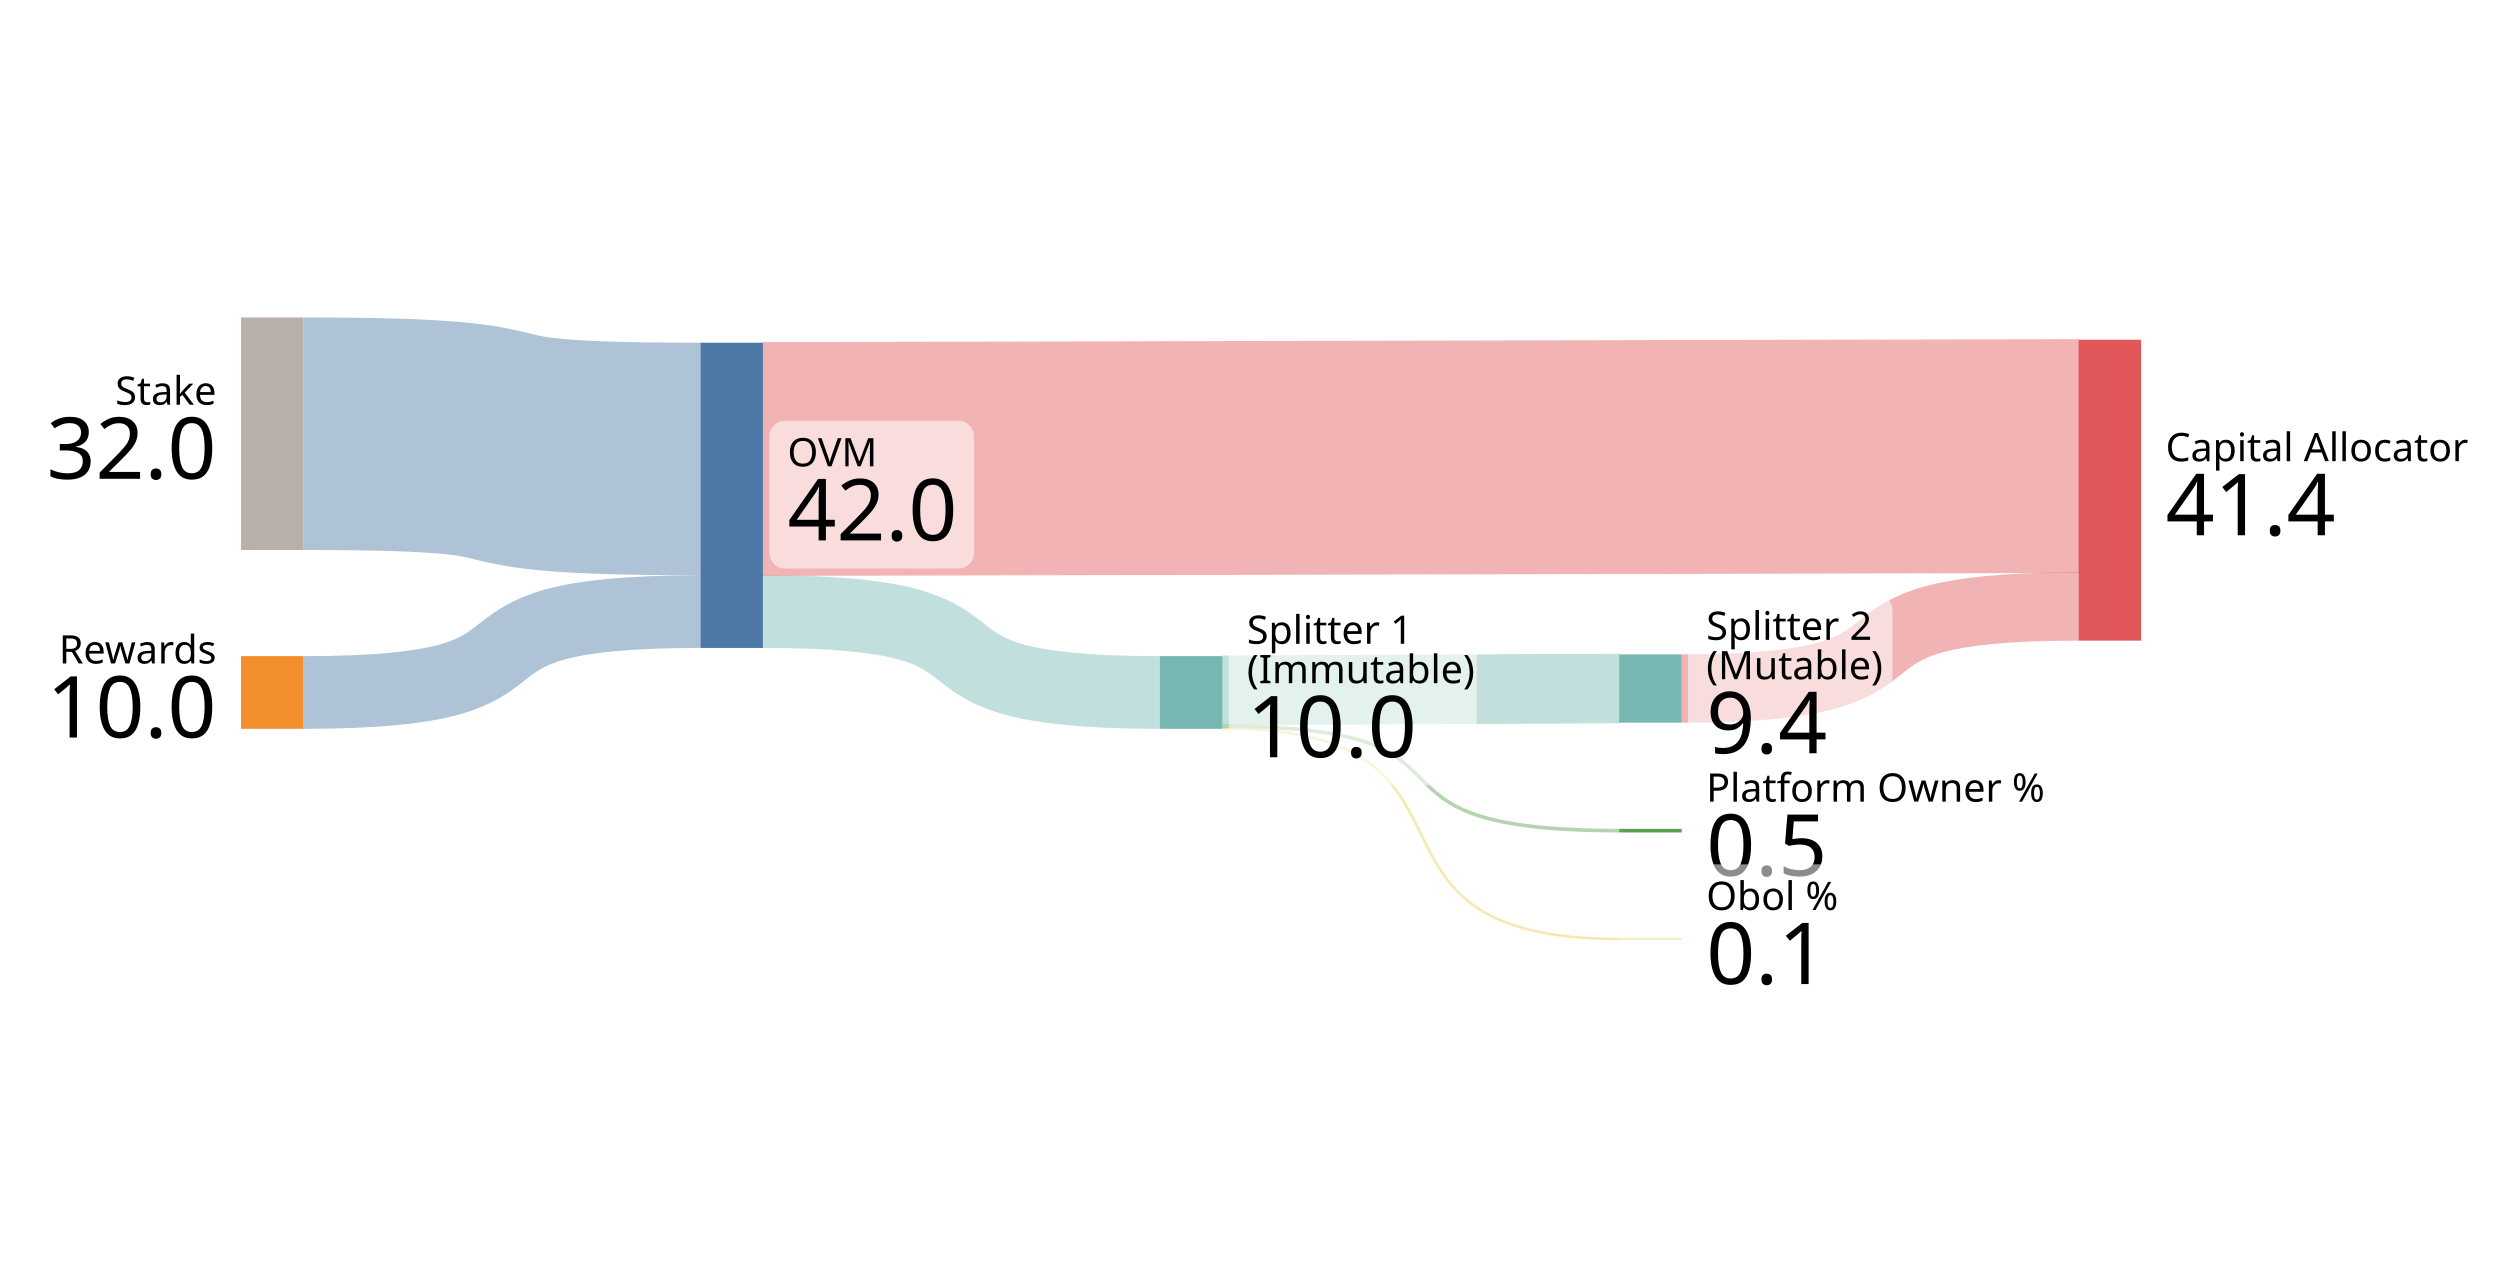
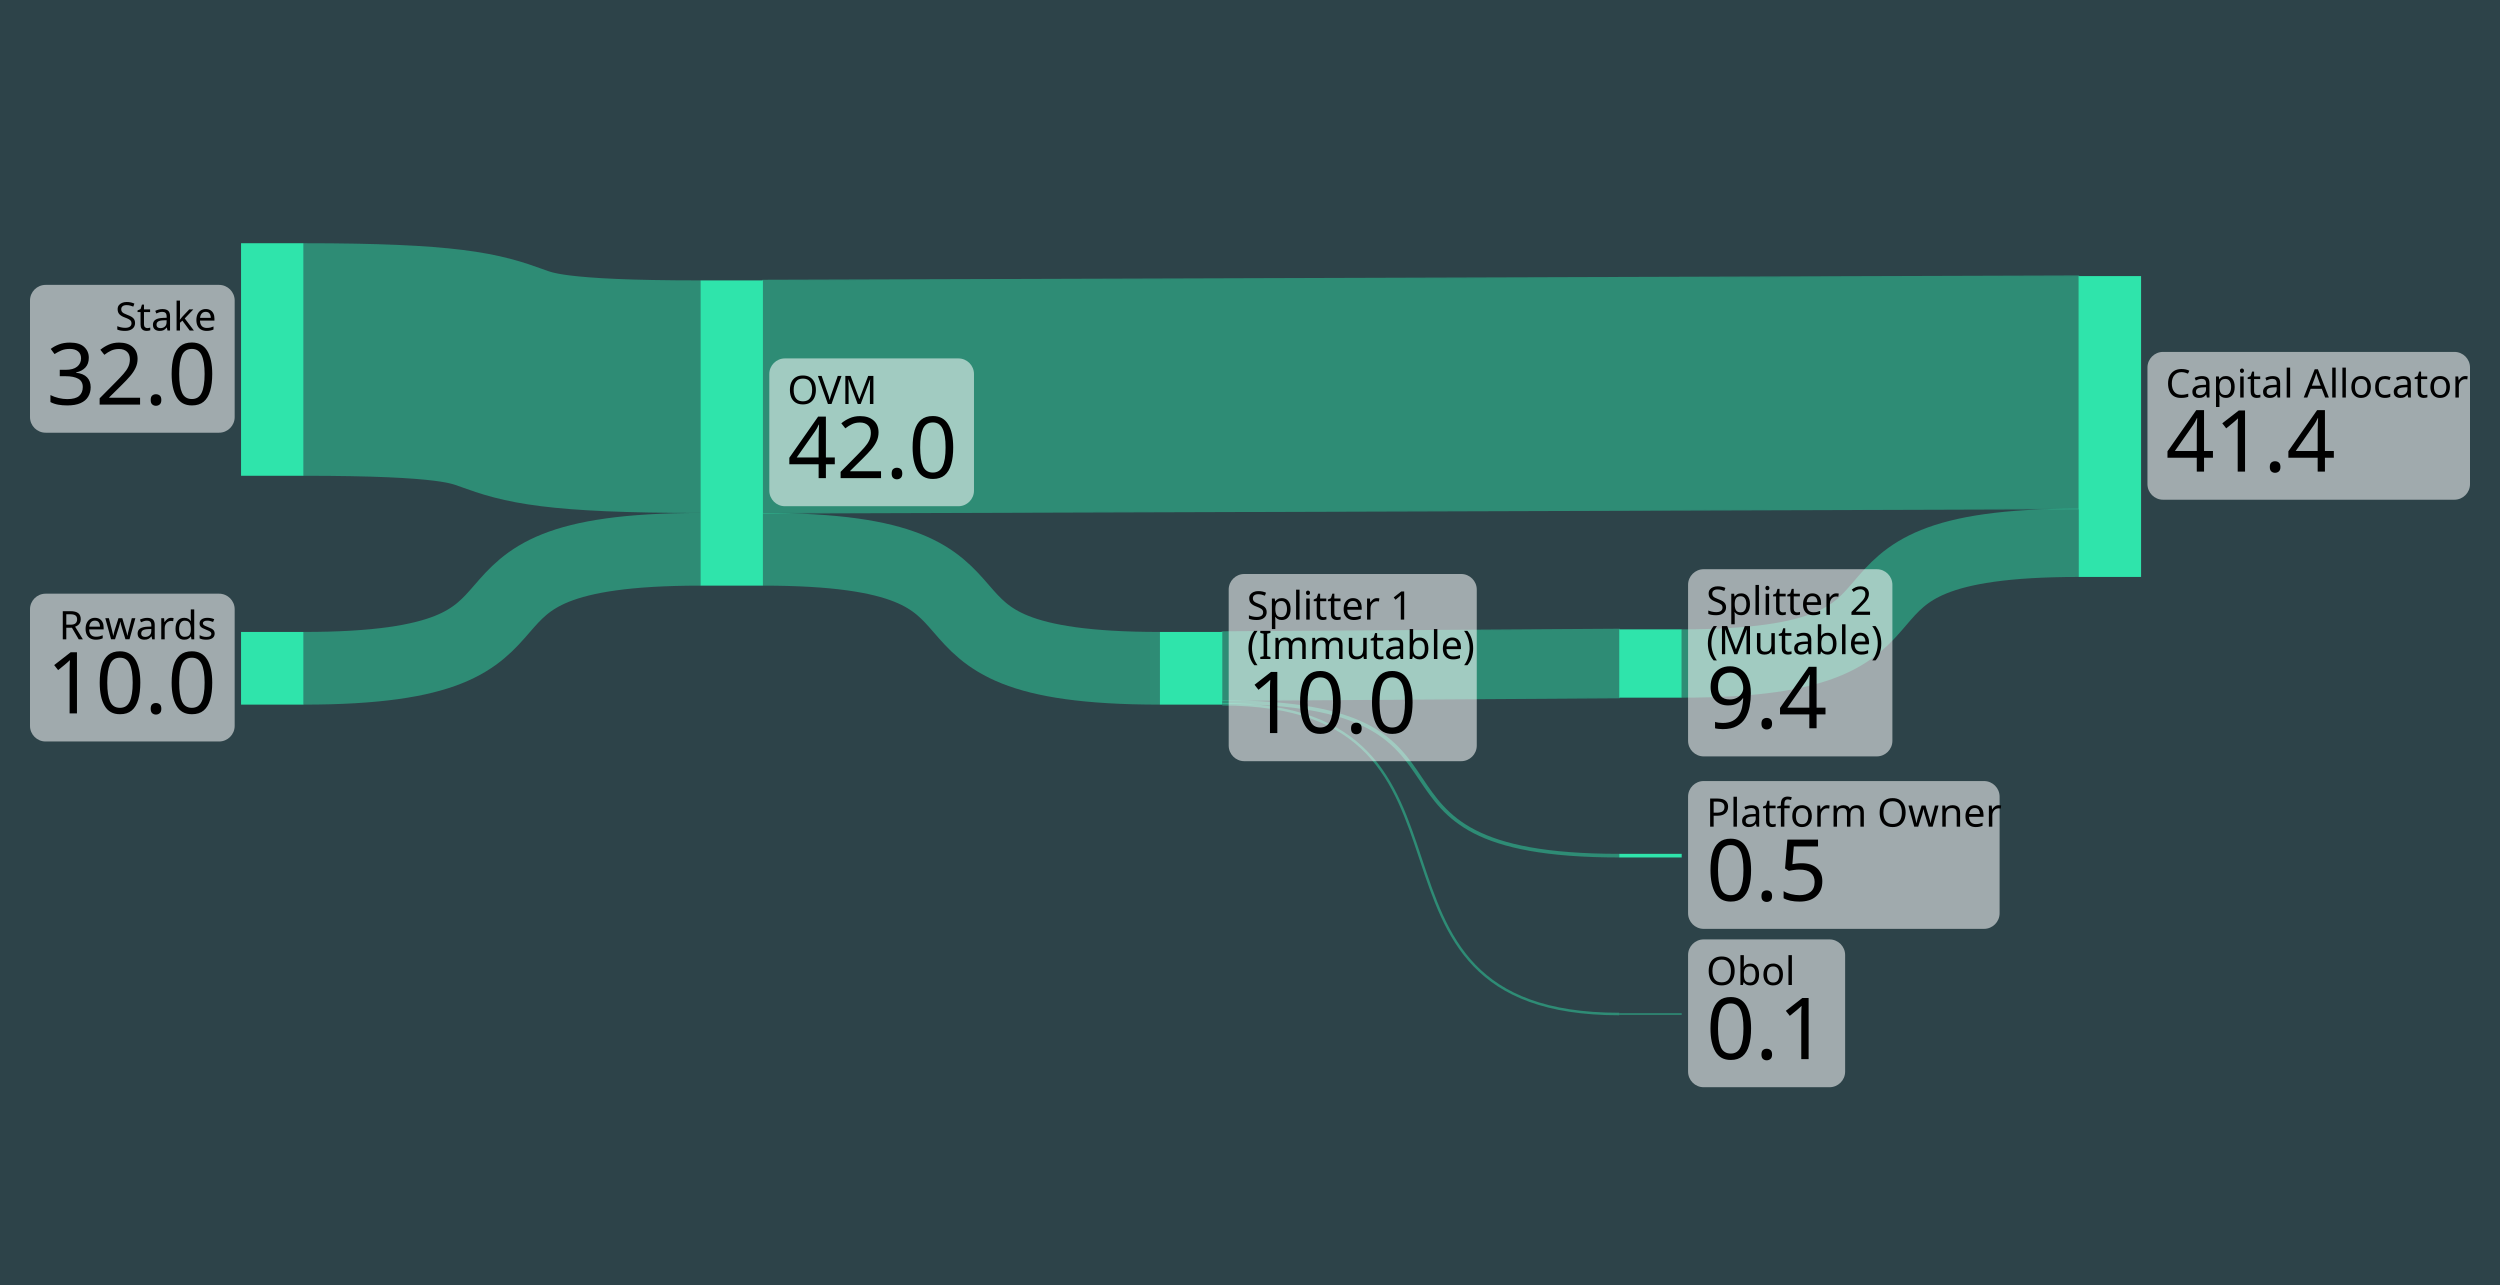
<svg xmlns="http://www.w3.org/2000/svg" height="514" width="1000">
-   <rect height="514" width="1000" fill="#ffffff" />
+   <rect height="514" width="1000" fill="#2d4349" />
  <g transform="translate(96.42004,8)">
    <g id="sankey_flows">
-       <path id="flow0" d="M25 165.488C142.477 165.488 66.276 175.597 183.753 175.597" fill="none" stroke-width="93.021" stroke="#4e79a7" opacity="0.45" />
-       <path id="flow2" d="M208.753 129.087v93.021L735.011 220.931v-93.021z" fill="#e15759" stroke-width="0.5" stroke="#e15759" opacity="0.45" />
-       <path id="flow1" d="M25 268.99C142.477 268.99 66.276 236.642 183.753 236.642" fill="none" stroke-width="29.069" stroke="#4e79a7" opacity="0.45" />
-       <path id="flow3" d="M208.753 236.642C326.23 236.642 250.029 268.99 367.506 268.99" fill="none" stroke-width="29.069" stroke="#76b7b2" opacity="0.45" />
-       <path id="flow4" d="M392.506 254.455v27.325L551.259 281.073v-27.325z" fill="#76b7b2" stroke-width="0.5" stroke="#76b7b2" opacity="0.45" />
-       <path id="flow7" d="M576.259 267.41C693.736 267.41 617.534 234.594 735.011 234.594" fill="none" stroke-width="27.325" stroke="#e15759" opacity="0.45" />
-       <path id="flow5" d="M392.506 282.507C509.983 282.507 433.781 324.256 551.259 324.256" fill="none" stroke-width="1.453" stroke="#59a14f" opacity="0.45" />
-       <path id="flow6" d="M392.506 283.379C509.983 283.379 433.781 367.584 551.259 367.584" fill="none" stroke-width="1" stroke="#edc949" opacity="0.45" />
+       <path id="flow0" d="M25 135.799C142.477 135.799 66.276 150.673 183.753 150.673" fill="none" stroke-width="93.021" stroke="#2fe4ab" opacity="0.45" />
+       <path id="flow2" d="M208.753 104.163v93.021L735.011 195.453v-93.021z" fill="#2fe4ab" stroke-width="0.5" stroke="#2fe4ab" opacity="0.45" />
+       <path id="flow1" d="M25 259.315C142.477 259.315 66.276 211.718 183.753 211.718" fill="none" stroke-width="29.069" stroke="#2fe4ab" opacity="0.45" />
+       <path id="flow3" d="M208.753 211.718C326.23 211.718 250.029 259.316 367.506 259.316" fill="none" stroke-width="29.069" stroke="#2fe4ab" opacity="0.45" />
+       <path id="flow4" d="M392.506 244.781v27.325L551.259 271.065v-27.325z" fill="#2fe4ab" stroke-width="0.5" stroke="#2fe4ab" opacity="0.45" />
+       <path id="flow7" d="M576.259 257.403C693.736 257.403 617.534 209.116 735.011 209.116" fill="none" stroke-width="27.325" stroke="#2fe4ab" opacity="0.45" />
+       <path id="flow5" d="M392.506 272.833C509.983 272.833 433.781 334.263 551.259 334.263" fill="none" stroke-width="1.453" stroke="#2fe4ab" opacity="0.45" />
+       <path id="flow6" d="M392.506 273.705C509.983 273.705 433.781 397.606 551.259 397.606" fill="none" stroke-width="1" stroke="#2fe4ab" opacity="0.45" />
    </g>
    <g id="sankey_nodes">
      <g class="node" style="touch-action: none; -webkit-tap-highlight-color: rgba(0, 0, 0, 0);">
-         <rect id="r0" class="for_r0" x="0" y="118.978" height="93.021" width="25" fill="#bab0ab" fill-opacity="1" />
+         <rect id="r0" class="for_r0" x="0" y="89.289" height="93.021" width="25" fill="#2fe4ab" fill-opacity="1" />
      </g>
      <g class="node" style="touch-action: none; -webkit-tap-highlight-color: rgba(0, 0, 0, 0);">
-         <rect id="r1" class="for_r1" x="183.753" y="129.087" height="122.09" width="25" fill="#4e79a7" fill-opacity="1" />
+         <rect id="r1" class="for_r1" x="183.753" y="104.163" height="122.09" width="25" fill="#2fe4ab" fill-opacity="1" />
      </g>
      <g class="node" style="touch-action: none; -webkit-tap-highlight-color: rgba(0, 0, 0, 0);">
-         <rect id="r2" class="for_r2" x="0" y="254.455" height="29.069" width="25" fill="#f28e2c" fill-opacity="1" />
+         <rect id="r2" class="for_r2" x="0" y="244.781" height="29.069" width="25" fill="#2fe4ab" fill-opacity="1" />
      </g>
      <g class="node" style="touch-action: none; -webkit-tap-highlight-color: rgba(0, 0, 0, 0);">
-         <rect id="r3" class="for_r3" x="735.011" y="127.91" height="120.346" width="25" fill="#e15759" fill-opacity="1" />
+         <rect id="r3" class="for_r3" x="735.011" y="102.432" height="120.346" width="25" fill="#2fe4ab" fill-opacity="1" />
      </g>
      <g class="node" style="touch-action: none; -webkit-tap-highlight-color: rgba(0, 0, 0, 0);">
-         <rect id="r4" class="for_r4" x="367.506" y="254.455" height="29.069" width="25" fill="#76b7b2" fill-opacity="1" />
+         <rect id="r4" class="for_r4" x="367.506" y="244.781" height="29.069" width="25" fill="#2fe4ab" fill-opacity="1" />
      </g>
      <g class="node" style="touch-action: none; -webkit-tap-highlight-color: rgba(0, 0, 0, 0);">
-         <rect id="r5" class="for_r5" x="551.259" y="253.748" height="27.325" width="25" fill="#76b7b2" fill-opacity="1" />
+         <rect id="r5" class="for_r5" x="551.259" y="243.74" height="27.325" width="25" fill="#2fe4ab" fill-opacity="1" />
      </g>
      <g class="node" style="touch-action: none; -webkit-tap-highlight-color: rgba(0, 0, 0, 0);">
-         <rect id="r6" class="for_r6" x="551.259" y="323.529" height="1.453" width="25" fill="#59a14f" fill-opacity="1" />
+         <rect id="r6" class="for_r6" x="551.259" y="333.536" height="1.453" width="25" fill="#2fe4ab" fill-opacity="1" />
      </g>
      <g class="node" style="touch-action: none; -webkit-tap-highlight-color: rgba(0, 0, 0, 0);">
-         <rect id="r7" class="for_r7" x="551.259" y="367.439" height="0.291" width="25" fill="#edc949" fill-opacity="1" />
+         <rect id="r7" class="for_r7" x="551.259" y="397.461" height="0.291" width="25" fill="#2fe4ab" fill-opacity="1" />
      </g>
    </g>
    <g id="sankey_labels" font-family="sans-serif" font-size="25px" fill="#000000">
-       <rect id="label0_bg" class="for_r0" x="-84.42" y="135.646" width="81.869" height="59.125" rx="6.25" fill="#fff" fill-opacity="0.55" stroke="none" stroke-width="0" stroke-opacity="0" />
-       <text id="label0" class="for_r0" text-anchor="end" x="-9.841" y="165.488" font-weight="400" font-size="15.75px" dy="-11.592">Stake<tspan x="-9.841" dy="29.625" font-weight="400" font-size="34.25px">32.0</tspan>
+       <rect id="label0_bg" class="for_r0" x="-84.42" y="105.957" width="81.869" height="59.125" rx="6.25" fill="#fff" fill-opacity="0.55" stroke="none" stroke-width="0" stroke-opacity="0" />
+       <text id="label0" class="for_r0" text-anchor="end" x="-9.841" y="135.799" font-weight="400" font-size="15.75px" dy="-11.592">Stake<tspan x="-9.841" dy="29.625" font-weight="400" font-size="34.25px">32.0</tspan>
      </text>
-       <rect id="label1_bg" class="for_r1" x="211.304" y="160.289" width="81.869" height="59.125" rx="6.25" fill="#fff" fill-opacity="0.55" stroke="none" stroke-width="0" stroke-opacity="0" />
-       <text id="label1" class="for_r1" text-anchor="start" x="218.594" y="190.132" font-weight="400" font-size="15.75px" dy="-11.592">OVM<tspan x="218.594" dy="29.625" font-weight="400" font-size="34.25px">42.0</tspan>
+       <rect id="label1_bg" class="for_r1" x="211.304" y="135.365" width="81.869" height="59.125" rx="6.25" fill="#fff" fill-opacity="0.55" stroke="none" stroke-width="0" stroke-opacity="0" />
+       <text id="label1" class="for_r1" text-anchor="start" x="218.594" y="165.208" font-weight="400" font-size="15.75px" dy="-11.592">OVM<tspan x="218.594" dy="29.625" font-weight="400" font-size="34.25px">42.0</tspan>
      </text>
-       <rect id="label2_bg" class="for_r2" x="-84.42" y="239.147" width="81.869" height="59.125" rx="6.25" fill="#fff" fill-opacity="0.55" stroke="none" stroke-width="0" stroke-opacity="0" />
-       <text id="label2" class="for_r2" text-anchor="end" x="-9.841" y="268.99" font-weight="400" font-size="15.75px" dy="-11.592">Rewards<tspan x="-9.841" dy="29.625" font-weight="400" font-size="34.25px">10.0</tspan>
+       <rect id="label2_bg" class="for_r2" x="-84.42" y="229.473" width="81.869" height="59.125" rx="6.25" fill="#fff" fill-opacity="0.55" stroke="none" stroke-width="0" stroke-opacity="0" />
+       <text id="label2" class="for_r2" text-anchor="end" x="-9.841" y="259.315" font-weight="400" font-size="15.75px" dy="-11.592">Rewards<tspan x="-9.841" dy="29.625" font-weight="400" font-size="34.25px">10.0</tspan>
      </text>
-       <rect id="label3_bg" class="for_r3" x="762.563" y="158.241" width="129.017" height="59.125" rx="6.25" fill="#fff" fill-opacity="0.55" stroke="none" stroke-width="0" stroke-opacity="0" />
-       <text id="label3" class="for_r3" text-anchor="start" x="769.853" y="188.083" font-weight="400" font-size="15.75px" dy="-11.592">Capital Allocator<tspan x="769.853" dy="29.625" font-weight="400" font-size="34.25px">41.4</tspan>
+       <rect id="label3_bg" class="for_r3" x="762.563" y="132.763" width="129.017" height="59.125" rx="6.25" fill="#fff" fill-opacity="0.55" stroke="none" stroke-width="0" stroke-opacity="0" />
+       <text id="label3" class="for_r3" text-anchor="start" x="769.853" y="162.605" font-weight="400" font-size="15.75px" dy="-11.592">Capital Allocator<tspan x="769.853" dy="29.625" font-weight="400" font-size="34.25px">41.4</tspan>
      </text>
-       <rect id="label4_bg" class="for_r4" x="395.057" y="231.272" width="99.228" height="74.875" rx="6.25" fill="#fff" fill-opacity="0.55" stroke="none" stroke-width="0" stroke-opacity="0" />
-       <text id="label4" class="for_r4" text-anchor="start" x="402.347" y="268.99" font-weight="400" font-size="15.75px" dy="-19.468">Splitter 1 <tspan x="402.347" dy="15.75" font-weight="400" font-size="15.75px">(Immutable)</tspan>
+       <rect id="label4_bg" class="for_r4" x="395.057" y="221.598" width="99.228" height="74.875" rx="6.25" fill="#fff" fill-opacity="0.55" stroke="none" stroke-width="0" stroke-opacity="0" />
+       <text id="label4" class="for_r4" text-anchor="start" x="402.347" y="259.316" font-weight="400" font-size="15.75px" dy="-19.468">Splitter 1 <tspan x="402.347" dy="15.75" font-weight="400" font-size="15.75px">(Immutable)</tspan>
        <tspan x="402.347" dy="29.625" font-weight="400" font-size="34.25px">10.0</tspan>
      </text>
-       <rect id="label5_bg" class="for_r5" x="578.81" y="229.693" width="81.728" height="74.875" rx="6.25" fill="#fff" fill-opacity="0.55" stroke="none" stroke-width="0" stroke-opacity="0" />
-       <text id="label5" class="for_r5" text-anchor="start" x="586.1" y="267.41" font-weight="400" font-size="15.75px" dy="-19.468">Splitter 2<tspan x="586.1" dy="15.75" font-weight="400" font-size="15.75px">(Mutable)</tspan>
+       <rect id="label5_bg" class="for_r5" x="578.81" y="219.685" width="81.728" height="74.875" rx="6.25" fill="#fff" fill-opacity="0.55" stroke="none" stroke-width="0" stroke-opacity="0" />
+       <text id="label5" class="for_r5" text-anchor="start" x="586.1" y="257.403" font-weight="400" font-size="15.75px" dy="-19.468">Splitter 2<tspan x="586.1" dy="15.75" font-weight="400" font-size="15.75px">(Mutable)</tspan>
        <tspan x="586.1" dy="29.625" font-weight="400" font-size="34.25px">9.4</tspan>
      </text>
-       <rect id="label6_bg" class="for_r6" x="578.81" y="294.413" width="142.994" height="59.125" rx="6.25" fill="#fff" fill-opacity="0.55" stroke="none" stroke-width="0" stroke-opacity="0" />
-       <text id="label6" class="for_r6" text-anchor="start" x="586.1" y="324.256" font-weight="400" font-size="15.75px" dy="-11.592">Platform Owner %<tspan x="586.1" dy="29.625" font-weight="400" font-size="34.25px">0.5</tspan>
+       <rect id="label6_bg" class="for_r6" x="578.81" y="304.421" width="124.611" height="59.125" rx="6.25" fill="#fff" fill-opacity="0.55" stroke="none" stroke-width="0" stroke-opacity="0" />
+       <text id="label6" class="for_r6" text-anchor="start" x="586.1" y="334.263" font-weight="400" font-size="15.75px" dy="-11.592">Platform Owner<tspan x="586.1" dy="29.625" font-weight="400" font-size="34.25px">0.5</tspan>
      </text>
-       <rect id="label7_bg" class="for_r7" x="578.81" y="337.741" width="66.861" height="59.125" rx="6.25" fill="#fff" fill-opacity="0.55" stroke="none" stroke-width="0" stroke-opacity="0" />
-       <text id="label7" class="for_r7" text-anchor="start" x="586.1" y="367.584" font-weight="400" font-size="15.75px" dy="-11.592">Obol %<tspan x="586.1" dy="29.625" font-weight="400" font-size="34.25px">0.1</tspan>
+       <rect id="label7_bg" class="for_r7" x="578.81" y="367.764" width="62.822" height="59.125" rx="6.25" fill="#fff" fill-opacity="0.55" stroke="none" stroke-width="0" stroke-opacity="0" />
+       <text id="label7" class="for_r7" text-anchor="start" x="586.1" y="397.606" font-weight="400" font-size="15.75px" dy="-11.592">Obol<tspan x="586.1" dy="29.625" font-weight="400" font-size="34.25px">0.1</tspan>
      </text>
    </g>
  </g>
</svg>
